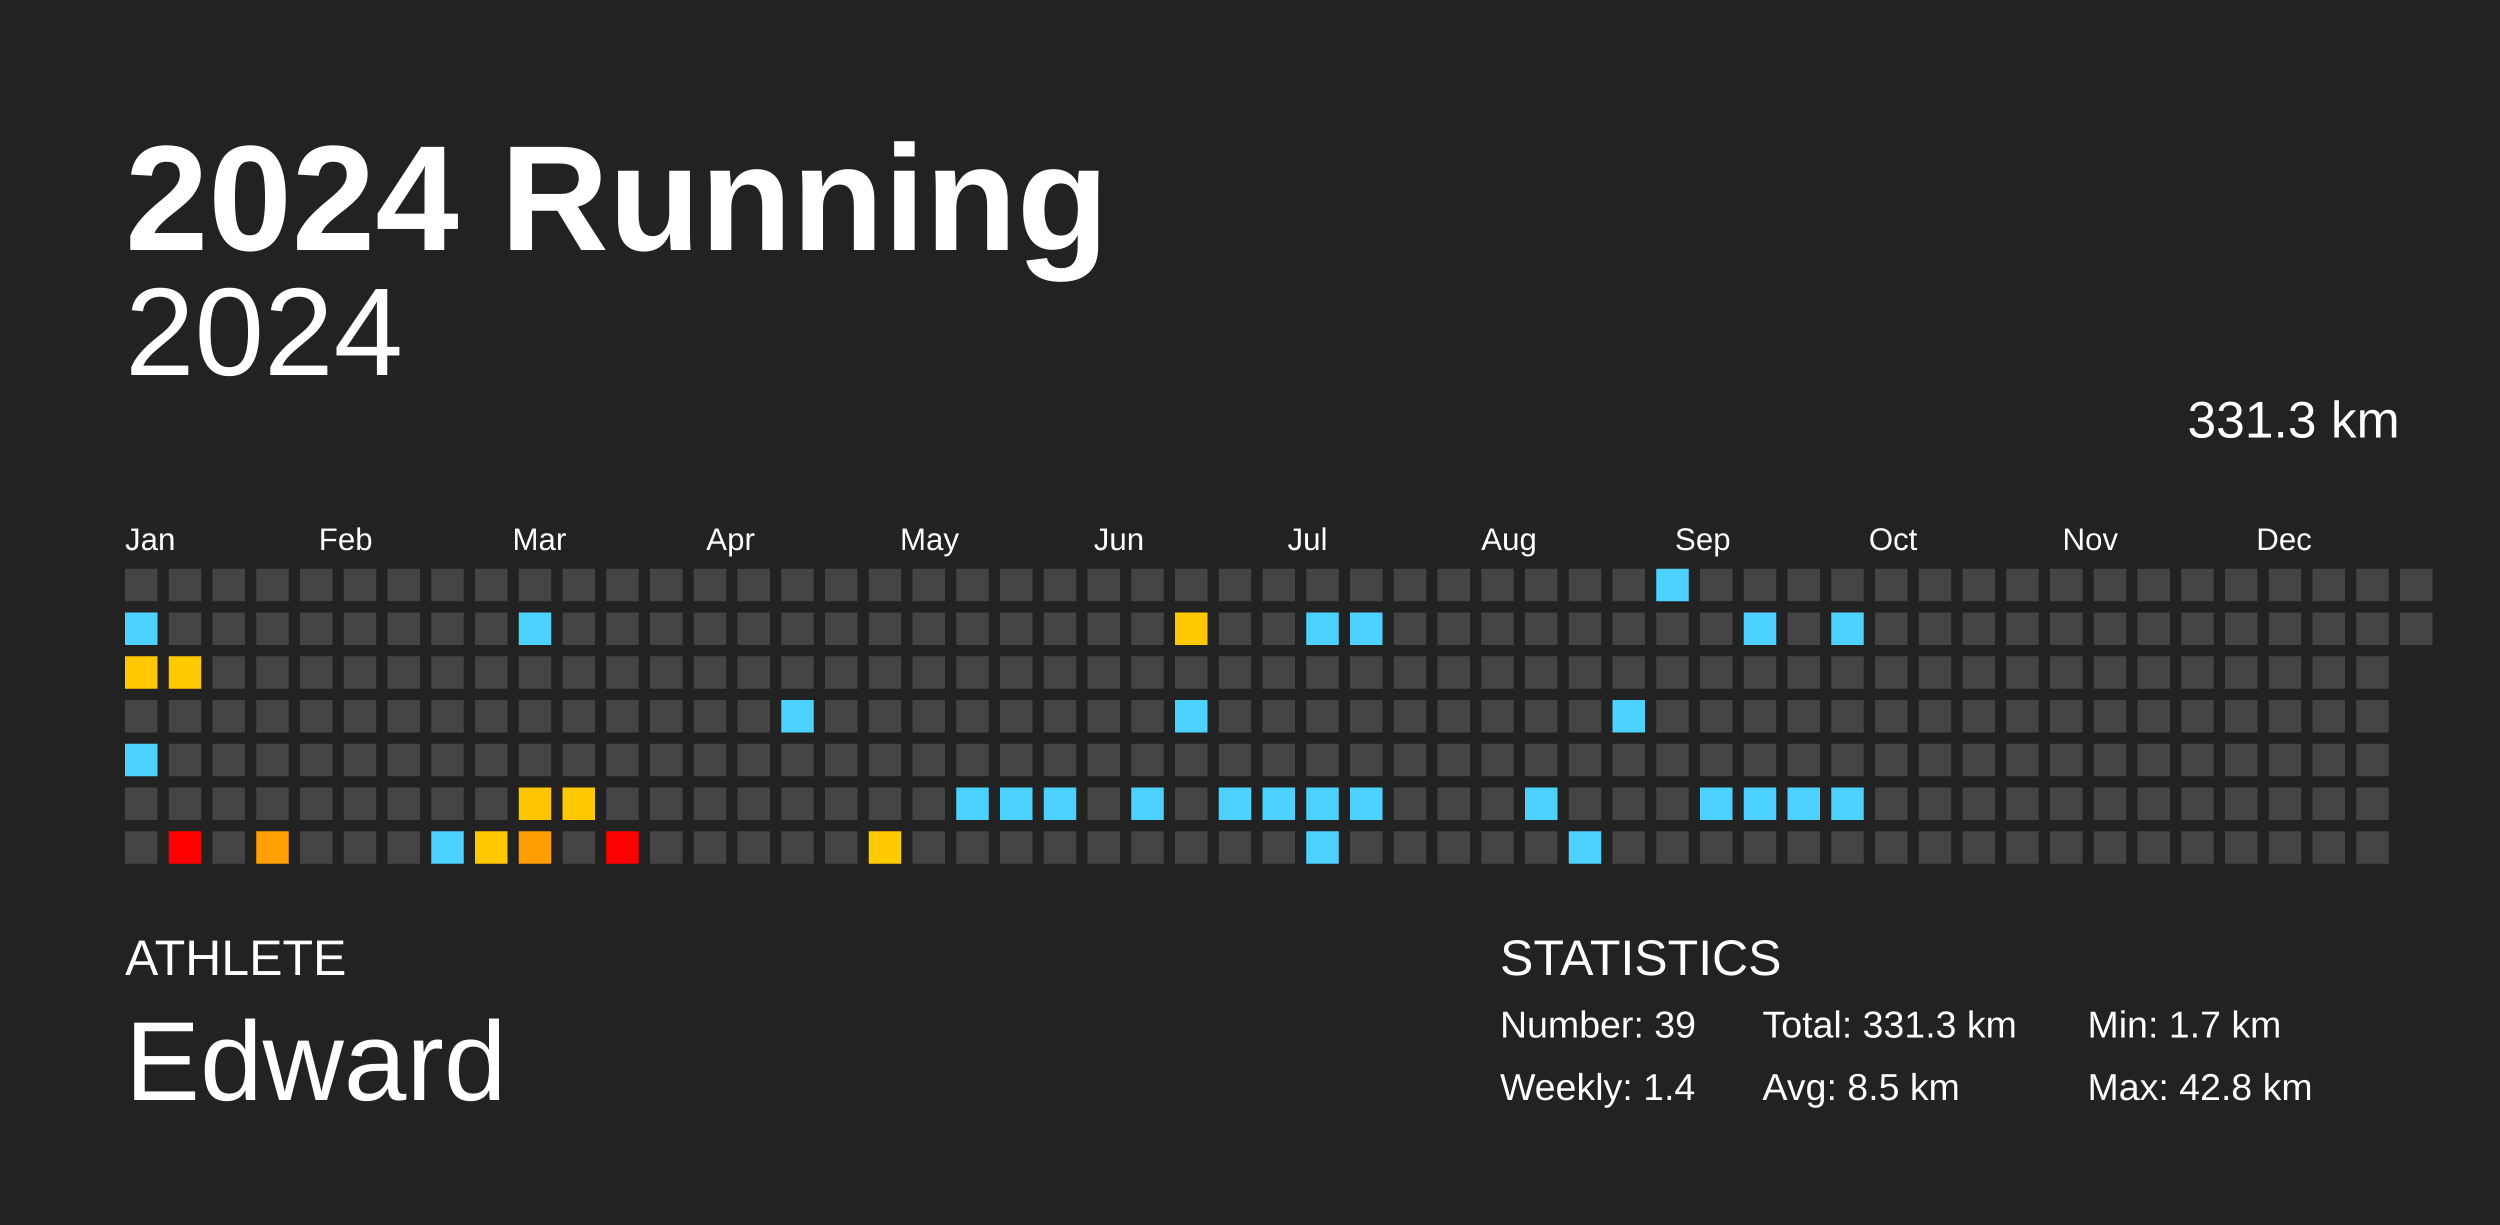
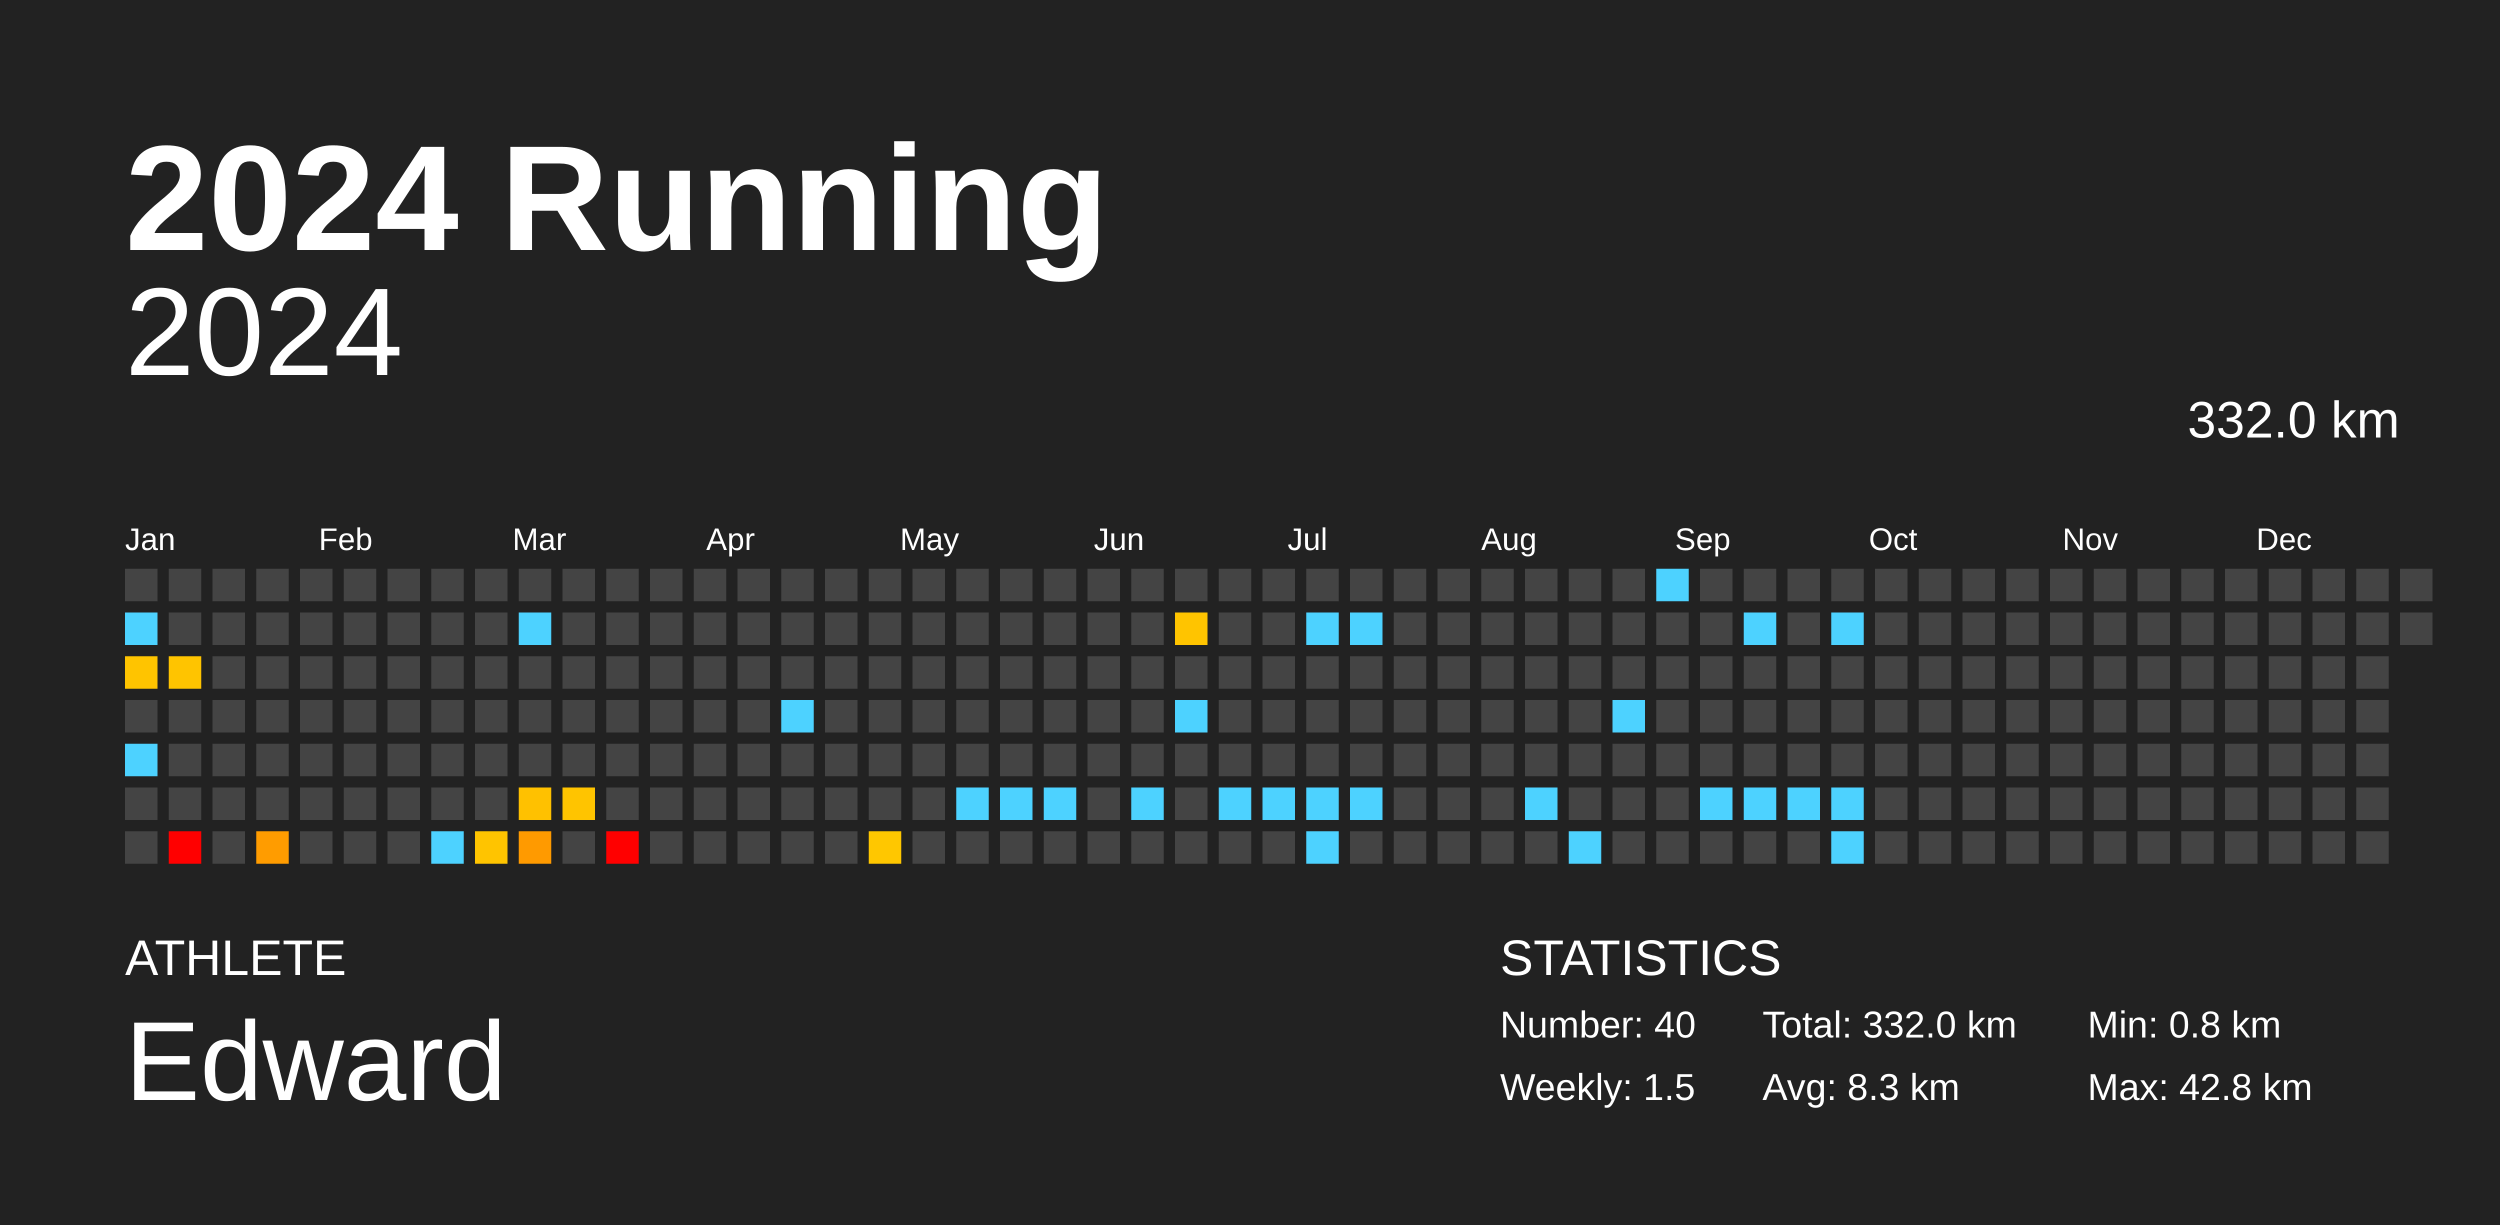
<svg xmlns="http://www.w3.org/2000/svg" baseProfile="full" height="98mm" version="1.1" viewBox="0,0,200,98" width="200mm">
  <defs />
  <rect fill="#222222" height="98" width="200" x="0" y="0" />
  <text fill="#FFFFFF" style="font-size:12px; font-family:Arial; font-weight:bold;" x="10" y="20">2024 Running</text>
  <text fill="#FFFFFF" style="font-size:4px; font-family:Arial" x="10" y="78">ATHLETE</text>
  <text fill="#FFFFFF" style="font-size:9px; font-family:Arial" x="10" y="88">Edward</text>
  <text fill="#FFFFFF" style="font-size:4px; font-family:Arial" x="120" y="78">STATISTICS</text>
-   <text fill="#FFFFFF" style="font-size:3px; font-family:Arial" x="120" y="83">Number: 39</text>
-   <text fill="#FFFFFF" style="font-size:3px; font-family:Arial" x="120" y="88">Weekly: 1.4</text>
-   <text fill="#FFFFFF" style="font-size:3px; font-family:Arial" x="141" y="83">Total: 331.3 km</text>
-   <text fill="#FFFFFF" style="font-size:3px; font-family:Arial" x="141" y="88">Avg: 8.5 km</text>
-   <text fill="#FFFFFF" style="font-size:3px; font-family:Arial" x="167" y="83">Min: 1.7 km</text>
+   <text fill="#FFFFFF" style="font-size:3px; font-family:Arial" x="120" y="83">Number: 40</text>
+   <text fill="#FFFFFF" style="font-size:3px; font-family:Arial" x="120" y="88">Weekly: 1.5</text>
+   <text fill="#FFFFFF" style="font-size:3px; font-family:Arial" x="141" y="83">Total: 332.0 km</text>
+   <text fill="#FFFFFF" style="font-size:3px; font-family:Arial" x="141" y="88">Avg: 8.3 km</text>
+   <text fill="#FFFFFF" style="font-size:3px; font-family:Arial" x="167" y="83">Min: 0.8 km</text>
  <text fill="#FFFFFF" style="font-size:3px; font-family:Arial" x="167" y="88">Max: 42.8 km</text>
  <text alignment-baseline="hanging" fill="#FFFFFF" style="font-size:10.0px; font-family:Arial;" x="10" y="30">2024</text>
-   <text alignment-baseline="hanging" fill="#FFFFFF" style="font-size:4.125px; font-family:Arial;" x="175" y="35">331.3 km</text>
+   <text alignment-baseline="hanging" fill="#FFFFFF" style="font-size:4.125px; font-family:Arial;" x="175" y="35">332.0 km</text>
  <text fill="#FFFFFF" style="font-size:2.5px; font-family:Arial" x="10.0" y="44">Jan</text>
  <text fill="#FFFFFF" style="font-size:2.5px; font-family:Arial" x="25.5" y="44">Feb</text>
  <text fill="#FFFFFF" style="font-size:2.5px; font-family:Arial" x="41.0" y="44">Mar</text>
  <text fill="#FFFFFF" style="font-size:2.5px; font-family:Arial" x="56.5" y="44">Apr</text>
  <text fill="#FFFFFF" style="font-size:2.5px; font-family:Arial" x="72.0" y="44">May</text>
  <text fill="#FFFFFF" style="font-size:2.5px; font-family:Arial" x="87.5" y="44">Jun</text>
  <text fill="#FFFFFF" style="font-size:2.5px; font-family:Arial" x="103.0" y="44">Jul</text>
  <text fill="#FFFFFF" style="font-size:2.5px; font-family:Arial" x="118.5" y="44">Aug</text>
  <text fill="#FFFFFF" style="font-size:2.5px; font-family:Arial" x="134.0" y="44">Sep</text>
  <text fill="#FFFFFF" style="font-size:2.5px; font-family:Arial" x="149.5" y="44">Oct</text>
  <text fill="#FFFFFF" style="font-size:2.5px; font-family:Arial" x="165.0" y="44">Nov</text>
  <text fill="#FFFFFF" style="font-size:2.5px; font-family:Arial" x="180.5" y="44">Dec</text>
  <rect fill="#444444" height="2.6" width="2.6" x="10.0" y="45.5" />
  <rect fill="#4dd2ff" height="2.6" width="2.6" x="10.0" y="49.0" />
-   <rect fill="#ffc800" height="2.6" width="2.6" x="10.0" y="52.5" />
+   <rect fill="#ffc400" height="2.6" width="2.6" x="10.0" y="52.5" />
  <rect fill="#444444" height="2.6" width="2.6" x="10.0" y="56.0" />
  <rect fill="#4dd2ff" height="2.6" width="2.6" x="10.0" y="59.5" />
  <rect fill="#444444" height="2.6" width="2.6" x="10.0" y="63.0" />
  <rect fill="#444444" height="2.6" width="2.6" x="10.0" y="66.5" />
  <rect fill="#444444" height="2.6" width="2.6" x="13.5" y="45.5" />
  <rect fill="#444444" height="2.6" width="2.6" x="13.5" y="49.0" />
-   <rect fill="#ffc900" height="2.6" width="2.6" x="13.5" y="52.5" />
+   <rect fill="#ffc400" height="2.6" width="2.6" x="13.5" y="52.5" />
  <rect fill="#444444" height="2.6" width="2.6" x="13.5" y="56.0" />
  <rect fill="#444444" height="2.6" width="2.6" x="13.5" y="59.5" />
  <rect fill="#444444" height="2.6" width="2.6" x="13.5" y="63.0" />
  <rect fill="red" height="2.6" width="2.6" x="13.5" y="66.5" />
  <rect fill="#444444" height="2.6" width="2.6" x="17.0" y="45.5" />
  <rect fill="#444444" height="2.6" width="2.6" x="17.0" y="49.0" />
  <rect fill="#444444" height="2.6" width="2.6" x="17.0" y="52.5" />
  <rect fill="#444444" height="2.6" width="2.6" x="17.0" y="56.0" />
  <rect fill="#444444" height="2.6" width="2.6" x="17.0" y="59.5" />
  <rect fill="#444444" height="2.6" width="2.6" x="17.0" y="63.0" />
  <rect fill="#444444" height="2.6" width="2.6" x="17.0" y="66.5" />
  <rect fill="#444444" height="2.6" width="2.6" x="20.5" y="45.5" />
  <rect fill="#444444" height="2.6" width="2.6" x="20.5" y="49.0" />
  <rect fill="#444444" height="2.6" width="2.6" x="20.5" y="52.5" />
  <rect fill="#444444" height="2.6" width="2.6" x="20.5" y="56.0" />
  <rect fill="#444444" height="2.6" width="2.6" x="20.5" y="59.5" />
  <rect fill="#444444" height="2.6" width="2.6" x="20.5" y="63.0" />
-   <rect fill="#ffa000" height="2.6" width="2.6" x="20.5" y="66.5" />
+   <rect fill="#ff9c00" height="2.6" width="2.6" x="20.5" y="66.5" />
  <rect fill="#444444" height="2.6" width="2.6" x="24.0" y="45.5" />
  <rect fill="#444444" height="2.6" width="2.6" x="24.0" y="49.0" />
  <rect fill="#444444" height="2.6" width="2.6" x="24.0" y="52.5" />
  <rect fill="#444444" height="2.6" width="2.6" x="24.0" y="56.0" />
  <rect fill="#444444" height="2.6" width="2.6" x="24.0" y="59.5" />
  <rect fill="#444444" height="2.6" width="2.6" x="24.0" y="63.0" />
  <rect fill="#444444" height="2.6" width="2.6" x="24.0" y="66.5" />
  <rect fill="#444444" height="2.6" width="2.6" x="27.5" y="45.5" />
  <rect fill="#444444" height="2.6" width="2.6" x="27.5" y="49.0" />
  <rect fill="#444444" height="2.6" width="2.6" x="27.5" y="52.5" />
  <rect fill="#444444" height="2.6" width="2.6" x="27.5" y="56.0" />
  <rect fill="#444444" height="2.6" width="2.6" x="27.5" y="59.5" />
  <rect fill="#444444" height="2.6" width="2.6" x="27.5" y="63.0" />
  <rect fill="#444444" height="2.6" width="2.6" x="27.5" y="66.5" />
  <rect fill="#444444" height="2.6" width="2.6" x="31.0" y="45.5" />
  <rect fill="#444444" height="2.6" width="2.6" x="31.0" y="49.0" />
  <rect fill="#444444" height="2.6" width="2.6" x="31.0" y="52.5" />
  <rect fill="#444444" height="2.6" width="2.6" x="31.0" y="56.0" />
  <rect fill="#444444" height="2.6" width="2.6" x="31.0" y="59.5" />
  <rect fill="#444444" height="2.6" width="2.6" x="31.0" y="63.0" />
  <rect fill="#444444" height="2.6" width="2.6" x="31.0" y="66.5" />
  <rect fill="#444444" height="2.6" width="2.6" x="34.5" y="45.5" />
  <rect fill="#444444" height="2.6" width="2.6" x="34.5" y="49.0" />
  <rect fill="#444444" height="2.6" width="2.6" x="34.5" y="52.5" />
  <rect fill="#444444" height="2.6" width="2.6" x="34.5" y="56.0" />
  <rect fill="#444444" height="2.6" width="2.6" x="34.5" y="59.5" />
  <rect fill="#444444" height="2.6" width="2.6" x="34.5" y="63.0" />
  <rect fill="#4dd2ff" height="2.6" width="2.6" x="34.5" y="66.5" />
  <rect fill="#444444" height="2.6" width="2.6" x="38.0" y="45.5" />
  <rect fill="#444444" height="2.6" width="2.6" x="38.0" y="49.0" />
  <rect fill="#444444" height="2.6" width="2.6" x="38.0" y="52.5" />
  <rect fill="#444444" height="2.6" width="2.6" x="38.0" y="56.0" />
  <rect fill="#444444" height="2.6" width="2.6" x="38.0" y="59.5" />
  <rect fill="#444444" height="2.6" width="2.6" x="38.0" y="63.0" />
-   <rect fill="#ffc800" height="2.6" width="2.6" x="38.0" y="66.5" />
+   <rect fill="#ffc400" height="2.6" width="2.6" x="38.0" y="66.5" />
  <rect fill="#444444" height="2.6" width="2.6" x="41.5" y="45.5" />
  <rect fill="#4dd2ff" height="2.6" width="2.6" x="41.5" y="49.0" />
  <rect fill="#444444" height="2.6" width="2.6" x="41.5" y="52.5" />
  <rect fill="#444444" height="2.6" width="2.6" x="41.5" y="56.0" />
  <rect fill="#444444" height="2.6" width="2.6" x="41.5" y="59.5" />
-   <rect fill="#ffc500" height="2.6" width="2.6" x="41.5" y="63.0" />
-   <rect fill="#ff9e00" height="2.6" width="2.6" x="41.5" y="66.5" />
+   <rect fill="#ffc100" height="2.6" width="2.6" x="41.5" y="63.0" />
+   <rect fill="#ff9a00" height="2.6" width="2.6" x="41.5" y="66.5" />
  <rect fill="#444444" height="2.6" width="2.6" x="45.0" y="45.5" />
  <rect fill="#444444" height="2.6" width="2.6" x="45.0" y="49.0" />
  <rect fill="#444444" height="2.6" width="2.6" x="45.0" y="52.5" />
  <rect fill="#444444" height="2.6" width="2.6" x="45.0" y="56.0" />
  <rect fill="#444444" height="2.6" width="2.6" x="45.0" y="59.5" />
-   <rect fill="#ffc900" height="2.6" width="2.6" x="45.0" y="63.0" />
+   <rect fill="#ffc400" height="2.6" width="2.6" x="45.0" y="63.0" />
  <rect fill="#444444" height="2.6" width="2.6" x="45.0" y="66.5" />
  <rect fill="#444444" height="2.6" width="2.6" x="48.5" y="45.5" />
  <rect fill="#444444" height="2.6" width="2.6" x="48.5" y="49.0" />
  <rect fill="#444444" height="2.6" width="2.6" x="48.5" y="52.5" />
  <rect fill="#444444" height="2.6" width="2.6" x="48.5" y="56.0" />
  <rect fill="#444444" height="2.6" width="2.6" x="48.5" y="59.5" />
  <rect fill="#444444" height="2.6" width="2.6" x="48.5" y="63.0" />
  <rect fill="red" height="2.6" width="2.6" x="48.5" y="66.5" />
  <rect fill="#444444" height="2.6" width="2.6" x="52.0" y="45.5" />
  <rect fill="#444444" height="2.6" width="2.6" x="52.0" y="49.0" />
  <rect fill="#444444" height="2.6" width="2.6" x="52.0" y="52.5" />
  <rect fill="#444444" height="2.6" width="2.6" x="52.0" y="56.0" />
  <rect fill="#444444" height="2.6" width="2.6" x="52.0" y="59.5" />
  <rect fill="#444444" height="2.6" width="2.6" x="52.0" y="63.0" />
  <rect fill="#444444" height="2.6" width="2.6" x="52.0" y="66.5" />
  <rect fill="#444444" height="2.6" width="2.6" x="55.5" y="45.5" />
  <rect fill="#444444" height="2.6" width="2.6" x="55.5" y="49.0" />
  <rect fill="#444444" height="2.6" width="2.6" x="55.5" y="52.5" />
  <rect fill="#444444" height="2.6" width="2.6" x="55.5" y="56.0" />
  <rect fill="#444444" height="2.6" width="2.6" x="55.5" y="59.5" />
  <rect fill="#444444" height="2.6" width="2.6" x="55.5" y="63.0" />
  <rect fill="#444444" height="2.6" width="2.6" x="55.5" y="66.5" />
  <rect fill="#444444" height="2.6" width="2.6" x="59.0" y="45.5" />
  <rect fill="#444444" height="2.6" width="2.6" x="59.0" y="49.0" />
  <rect fill="#444444" height="2.6" width="2.6" x="59.0" y="52.5" />
  <rect fill="#444444" height="2.6" width="2.6" x="59.0" y="56.0" />
  <rect fill="#444444" height="2.6" width="2.6" x="59.0" y="59.5" />
  <rect fill="#444444" height="2.6" width="2.6" x="59.0" y="63.0" />
  <rect fill="#444444" height="2.6" width="2.6" x="59.0" y="66.5" />
  <rect fill="#444444" height="2.6" width="2.6" x="62.5" y="45.5" />
  <rect fill="#444444" height="2.6" width="2.6" x="62.5" y="49.0" />
  <rect fill="#444444" height="2.6" width="2.6" x="62.5" y="52.5" />
  <rect fill="#4dd2ff" height="2.6" width="2.6" x="62.5" y="56.0" />
  <rect fill="#444444" height="2.6" width="2.6" x="62.5" y="59.5" />
  <rect fill="#444444" height="2.6" width="2.6" x="62.5" y="63.0" />
  <rect fill="#444444" height="2.6" width="2.6" x="62.5" y="66.5" />
  <rect fill="#444444" height="2.6" width="2.6" x="66.0" y="45.5" />
  <rect fill="#444444" height="2.6" width="2.6" x="66.0" y="49.0" />
  <rect fill="#444444" height="2.6" width="2.6" x="66.0" y="52.5" />
  <rect fill="#444444" height="2.6" width="2.6" x="66.0" y="56.0" />
  <rect fill="#444444" height="2.6" width="2.6" x="66.0" y="59.5" />
  <rect fill="#444444" height="2.6" width="2.6" x="66.0" y="63.0" />
  <rect fill="#444444" height="2.6" width="2.6" x="66.0" y="66.5" />
  <rect fill="#444444" height="2.6" width="2.6" x="69.5" y="45.5" />
  <rect fill="#444444" height="2.6" width="2.6" x="69.5" y="49.0" />
  <rect fill="#444444" height="2.6" width="2.6" x="69.5" y="52.5" />
  <rect fill="#444444" height="2.6" width="2.6" x="69.5" y="56.0" />
  <rect fill="#444444" height="2.6" width="2.6" x="69.5" y="59.5" />
  <rect fill="#444444" height="2.6" width="2.6" x="69.5" y="63.0" />
-   <rect fill="#ffcb00" height="2.6" width="2.6" x="69.5" y="66.5" />
+   <rect fill="#ffc700" height="2.6" width="2.6" x="69.5" y="66.5" />
  <rect fill="#444444" height="2.6" width="2.6" x="73.0" y="45.5" />
  <rect fill="#444444" height="2.6" width="2.6" x="73.0" y="49.0" />
  <rect fill="#444444" height="2.6" width="2.6" x="73.0" y="52.5" />
  <rect fill="#444444" height="2.6" width="2.6" x="73.0" y="56.0" />
  <rect fill="#444444" height="2.6" width="2.6" x="73.0" y="59.5" />
  <rect fill="#444444" height="2.6" width="2.6" x="73.0" y="63.0" />
  <rect fill="#444444" height="2.6" width="2.6" x="73.0" y="66.5" />
  <rect fill="#444444" height="2.6" width="2.6" x="76.5" y="45.5" />
  <rect fill="#444444" height="2.6" width="2.6" x="76.5" y="49.0" />
  <rect fill="#444444" height="2.6" width="2.6" x="76.5" y="52.5" />
  <rect fill="#444444" height="2.6" width="2.6" x="76.5" y="56.0" />
  <rect fill="#444444" height="2.6" width="2.6" x="76.5" y="59.5" />
  <rect fill="#4dd2ff" height="2.6" width="2.6" x="76.5" y="63.0" />
  <rect fill="#444444" height="2.6" width="2.6" x="76.5" y="66.5" />
  <rect fill="#444444" height="2.6" width="2.6" x="80.0" y="45.5" />
  <rect fill="#444444" height="2.6" width="2.6" x="80.0" y="49.0" />
  <rect fill="#444444" height="2.6" width="2.6" x="80.0" y="52.5" />
  <rect fill="#444444" height="2.6" width="2.6" x="80.0" y="56.0" />
  <rect fill="#444444" height="2.6" width="2.6" x="80.0" y="59.5" />
  <rect fill="#4dd2ff" height="2.6" width="2.6" x="80.0" y="63.0" />
  <rect fill="#444444" height="2.6" width="2.6" x="80.0" y="66.5" />
  <rect fill="#444444" height="2.6" width="2.6" x="83.5" y="45.5" />
  <rect fill="#444444" height="2.6" width="2.6" x="83.5" y="49.0" />
  <rect fill="#444444" height="2.6" width="2.6" x="83.5" y="52.5" />
  <rect fill="#444444" height="2.6" width="2.6" x="83.5" y="56.0" />
  <rect fill="#444444" height="2.6" width="2.6" x="83.5" y="59.5" />
  <rect fill="#4dd2ff" height="2.6" width="2.6" x="83.5" y="63.0" />
  <rect fill="#444444" height="2.6" width="2.6" x="83.5" y="66.5" />
  <rect fill="#444444" height="2.6" width="2.6" x="87.0" y="45.5" />
  <rect fill="#444444" height="2.6" width="2.6" x="87.0" y="49.0" />
  <rect fill="#444444" height="2.6" width="2.6" x="87.0" y="52.5" />
  <rect fill="#444444" height="2.6" width="2.6" x="87.0" y="56.0" />
  <rect fill="#444444" height="2.6" width="2.6" x="87.0" y="59.5" />
  <rect fill="#444444" height="2.6" width="2.6" x="87.0" y="63.0" />
  <rect fill="#444444" height="2.6" width="2.6" x="87.0" y="66.5" />
  <rect fill="#444444" height="2.6" width="2.6" x="90.5" y="45.5" />
  <rect fill="#444444" height="2.6" width="2.6" x="90.5" y="49.0" />
  <rect fill="#444444" height="2.6" width="2.6" x="90.5" y="52.5" />
  <rect fill="#444444" height="2.6" width="2.6" x="90.5" y="56.0" />
  <rect fill="#444444" height="2.6" width="2.6" x="90.5" y="59.5" />
  <rect fill="#4dd2ff" height="2.6" width="2.6" x="90.5" y="63.0" />
  <rect fill="#444444" height="2.6" width="2.6" x="90.5" y="66.5" />
  <rect fill="#444444" height="2.6" width="2.6" x="94.0" y="45.5" />
-   <rect fill="#ffc900" height="2.6" width="2.6" x="94.0" y="49.0" />
+   <rect fill="#ffc400" height="2.6" width="2.6" x="94.0" y="49.0" />
  <rect fill="#444444" height="2.6" width="2.6" x="94.0" y="52.5" />
  <rect fill="#4dd2ff" height="2.6" width="2.6" x="94.0" y="56.0" />
  <rect fill="#444444" height="2.6" width="2.6" x="94.0" y="59.5" />
  <rect fill="#444444" height="2.6" width="2.6" x="94.0" y="63.0" />
  <rect fill="#444444" height="2.6" width="2.6" x="94.0" y="66.5" />
  <rect fill="#444444" height="2.6" width="2.6" x="97.5" y="45.5" />
  <rect fill="#444444" height="2.6" width="2.6" x="97.5" y="49.0" />
  <rect fill="#444444" height="2.6" width="2.6" x="97.5" y="52.5" />
  <rect fill="#444444" height="2.6" width="2.6" x="97.5" y="56.0" />
  <rect fill="#444444" height="2.6" width="2.6" x="97.5" y="59.5" />
  <rect fill="#4dd2ff" height="2.6" width="2.6" x="97.5" y="63.0" />
  <rect fill="#444444" height="2.6" width="2.6" x="97.5" y="66.5" />
  <rect fill="#444444" height="2.6" width="2.6" x="101.0" y="45.5" />
  <rect fill="#444444" height="2.6" width="2.6" x="101.0" y="49.0" />
  <rect fill="#444444" height="2.6" width="2.6" x="101.0" y="52.5" />
  <rect fill="#444444" height="2.6" width="2.6" x="101.0" y="56.0" />
  <rect fill="#444444" height="2.6" width="2.6" x="101.0" y="59.5" />
  <rect fill="#4dd2ff" height="2.6" width="2.6" x="101.0" y="63.0" />
  <rect fill="#444444" height="2.6" width="2.6" x="101.0" y="66.5" />
  <rect fill="#444444" height="2.6" width="2.6" x="104.5" y="45.5" />
  <rect fill="#4dd2ff" height="2.6" width="2.6" x="104.5" y="49.0" />
  <rect fill="#444444" height="2.6" width="2.6" x="104.5" y="52.5" />
  <rect fill="#444444" height="2.6" width="2.6" x="104.5" y="56.0" />
  <rect fill="#444444" height="2.6" width="2.6" x="104.5" y="59.5" />
  <rect fill="#4dd2ff" height="2.6" width="2.6" x="104.5" y="63.0" />
  <rect fill="#4dd2ff" height="2.6" width="2.6" x="104.5" y="66.5" />
  <rect fill="#444444" height="2.6" width="2.6" x="108.0" y="45.5" />
  <rect fill="#4dd2ff" height="2.6" width="2.6" x="108.0" y="49.0" />
  <rect fill="#444444" height="2.6" width="2.6" x="108.0" y="52.5" />
  <rect fill="#444444" height="2.6" width="2.6" x="108.0" y="56.0" />
  <rect fill="#444444" height="2.6" width="2.6" x="108.0" y="59.5" />
  <rect fill="#4dd2ff" height="2.6" width="2.6" x="108.0" y="63.0" />
  <rect fill="#444444" height="2.6" width="2.6" x="108.0" y="66.5" />
  <rect fill="#444444" height="2.6" width="2.6" x="111.5" y="45.5" />
  <rect fill="#444444" height="2.6" width="2.6" x="111.5" y="49.0" />
  <rect fill="#444444" height="2.6" width="2.6" x="111.5" y="52.5" />
  <rect fill="#444444" height="2.6" width="2.6" x="111.5" y="56.0" />
  <rect fill="#444444" height="2.6" width="2.6" x="111.5" y="59.5" />
  <rect fill="#444444" height="2.6" width="2.6" x="111.5" y="63.0" />
  <rect fill="#444444" height="2.6" width="2.6" x="111.5" y="66.5" />
  <rect fill="#444444" height="2.6" width="2.6" x="115.0" y="45.5" />
  <rect fill="#444444" height="2.6" width="2.6" x="115.0" y="49.0" />
  <rect fill="#444444" height="2.6" width="2.6" x="115.0" y="52.5" />
  <rect fill="#444444" height="2.6" width="2.6" x="115.0" y="56.0" />
  <rect fill="#444444" height="2.6" width="2.6" x="115.0" y="59.5" />
  <rect fill="#444444" height="2.6" width="2.6" x="115.0" y="63.0" />
  <rect fill="#444444" height="2.6" width="2.6" x="115.0" y="66.5" />
  <rect fill="#444444" height="2.6" width="2.6" x="118.5" y="45.5" />
  <rect fill="#444444" height="2.6" width="2.6" x="118.5" y="49.0" />
  <rect fill="#444444" height="2.6" width="2.6" x="118.5" y="52.5" />
  <rect fill="#444444" height="2.6" width="2.6" x="118.5" y="56.0" />
  <rect fill="#444444" height="2.6" width="2.6" x="118.5" y="59.5" />
  <rect fill="#444444" height="2.6" width="2.6" x="118.5" y="63.0" />
  <rect fill="#444444" height="2.6" width="2.6" x="118.5" y="66.5" />
  <rect fill="#444444" height="2.6" width="2.6" x="122.0" y="45.5" />
  <rect fill="#444444" height="2.6" width="2.6" x="122.0" y="49.0" />
  <rect fill="#444444" height="2.6" width="2.6" x="122.0" y="52.5" />
  <rect fill="#444444" height="2.6" width="2.6" x="122.0" y="56.0" />
  <rect fill="#444444" height="2.6" width="2.6" x="122.0" y="59.5" />
  <rect fill="#4dd2ff" height="2.6" width="2.6" x="122.0" y="63.0" />
  <rect fill="#444444" height="2.6" width="2.6" x="122.0" y="66.5" />
  <rect fill="#444444" height="2.6" width="2.6" x="125.5" y="45.5" />
  <rect fill="#444444" height="2.6" width="2.6" x="125.5" y="49.0" />
  <rect fill="#444444" height="2.6" width="2.6" x="125.5" y="52.5" />
  <rect fill="#444444" height="2.6" width="2.6" x="125.5" y="56.0" />
  <rect fill="#444444" height="2.6" width="2.6" x="125.5" y="59.5" />
  <rect fill="#444444" height="2.6" width="2.6" x="125.5" y="63.0" />
  <rect fill="#4dd2ff" height="2.6" width="2.6" x="125.5" y="66.5" />
  <rect fill="#444444" height="2.6" width="2.6" x="129.0" y="45.5" />
  <rect fill="#444444" height="2.6" width="2.6" x="129.0" y="49.0" />
  <rect fill="#444444" height="2.6" width="2.6" x="129.0" y="52.5" />
  <rect fill="#4dd2ff" height="2.6" width="2.6" x="129.0" y="56.0" />
  <rect fill="#444444" height="2.6" width="2.6" x="129.0" y="59.5" />
  <rect fill="#444444" height="2.6" width="2.6" x="129.0" y="63.0" />
  <rect fill="#444444" height="2.6" width="2.6" x="129.0" y="66.5" />
  <rect fill="#4dd2ff" height="2.6" width="2.6" x="132.5" y="45.5" />
  <rect fill="#444444" height="2.6" width="2.6" x="132.5" y="49.0" />
  <rect fill="#444444" height="2.6" width="2.6" x="132.5" y="52.5" />
  <rect fill="#444444" height="2.6" width="2.6" x="132.5" y="56.0" />
  <rect fill="#444444" height="2.6" width="2.6" x="132.5" y="59.5" />
  <rect fill="#444444" height="2.6" width="2.6" x="132.5" y="63.0" />
  <rect fill="#444444" height="2.6" width="2.6" x="132.5" y="66.5" />
  <rect fill="#444444" height="2.6" width="2.6" x="136.0" y="45.5" />
  <rect fill="#444444" height="2.6" width="2.6" x="136.0" y="49.0" />
  <rect fill="#444444" height="2.6" width="2.6" x="136.0" y="52.5" />
  <rect fill="#444444" height="2.6" width="2.6" x="136.0" y="56.0" />
  <rect fill="#444444" height="2.6" width="2.6" x="136.0" y="59.5" />
  <rect fill="#4dd2ff" height="2.6" width="2.6" x="136.0" y="63.0" />
  <rect fill="#444444" height="2.6" width="2.6" x="136.0" y="66.5" />
  <rect fill="#444444" height="2.6" width="2.6" x="139.5" y="45.5" />
  <rect fill="#4dd2ff" height="2.6" width="2.6" x="139.5" y="49.0" />
  <rect fill="#444444" height="2.6" width="2.6" x="139.5" y="52.5" />
  <rect fill="#444444" height="2.6" width="2.6" x="139.5" y="56.0" />
  <rect fill="#444444" height="2.6" width="2.6" x="139.5" y="59.5" />
  <rect fill="#4dd2ff" height="2.6" width="2.6" x="139.5" y="63.0" />
  <rect fill="#444444" height="2.6" width="2.6" x="139.5" y="66.5" />
  <rect fill="#444444" height="2.6" width="2.6" x="143.0" y="45.5" />
  <rect fill="#444444" height="2.6" width="2.6" x="143.0" y="49.0" />
  <rect fill="#444444" height="2.6" width="2.6" x="143.0" y="52.5" />
  <rect fill="#444444" height="2.6" width="2.6" x="143.0" y="56.0" />
  <rect fill="#444444" height="2.6" width="2.6" x="143.0" y="59.5" />
  <rect fill="#4dd2ff" height="2.6" width="2.6" x="143.0" y="63.0" />
  <rect fill="#444444" height="2.6" width="2.6" x="143.0" y="66.5" />
  <rect fill="#444444" height="2.6" width="2.6" x="146.5" y="45.5" />
  <rect fill="#4dd2ff" height="2.6" width="2.6" x="146.5" y="49.0" />
  <rect fill="#444444" height="2.6" width="2.6" x="146.5" y="52.5" />
  <rect fill="#444444" height="2.6" width="2.6" x="146.5" y="56.0" />
  <rect fill="#444444" height="2.6" width="2.6" x="146.5" y="59.5" />
  <rect fill="#4dd2ff" height="2.6" width="2.6" x="146.5" y="63.0" />
-   <rect fill="#444444" height="2.6" width="2.6" x="146.5" y="66.5" />
+   <rect fill="#4dd2ff" height="2.6" width="2.6" x="146.5" y="66.5" />
  <rect fill="#444444" height="2.6" width="2.6" x="150.0" y="45.5" />
  <rect fill="#444444" height="2.6" width="2.6" x="150.0" y="49.0" />
  <rect fill="#444444" height="2.6" width="2.6" x="150.0" y="52.5" />
  <rect fill="#444444" height="2.6" width="2.6" x="150.0" y="56.0" />
  <rect fill="#444444" height="2.6" width="2.6" x="150.0" y="59.5" />
  <rect fill="#444444" height="2.6" width="2.6" x="150.0" y="63.0" />
  <rect fill="#444444" height="2.6" width="2.6" x="150.0" y="66.5" />
  <rect fill="#444444" height="2.6" width="2.6" x="153.5" y="45.5" />
  <rect fill="#444444" height="2.6" width="2.6" x="153.5" y="49.0" />
  <rect fill="#444444" height="2.6" width="2.6" x="153.5" y="52.5" />
  <rect fill="#444444" height="2.6" width="2.6" x="153.5" y="56.0" />
  <rect fill="#444444" height="2.6" width="2.6" x="153.5" y="59.5" />
  <rect fill="#444444" height="2.6" width="2.6" x="153.5" y="63.0" />
  <rect fill="#444444" height="2.6" width="2.6" x="153.5" y="66.5" />
  <rect fill="#444444" height="2.6" width="2.6" x="157.0" y="45.5" />
  <rect fill="#444444" height="2.6" width="2.6" x="157.0" y="49.0" />
  <rect fill="#444444" height="2.6" width="2.6" x="157.0" y="52.5" />
  <rect fill="#444444" height="2.6" width="2.6" x="157.0" y="56.0" />
  <rect fill="#444444" height="2.6" width="2.6" x="157.0" y="59.5" />
  <rect fill="#444444" height="2.6" width="2.6" x="157.0" y="63.0" />
  <rect fill="#444444" height="2.6" width="2.6" x="157.0" y="66.5" />
  <rect fill="#444444" height="2.6" width="2.6" x="160.5" y="45.5" />
  <rect fill="#444444" height="2.6" width="2.6" x="160.5" y="49.0" />
  <rect fill="#444444" height="2.6" width="2.6" x="160.5" y="52.5" />
  <rect fill="#444444" height="2.6" width="2.6" x="160.5" y="56.0" />
  <rect fill="#444444" height="2.6" width="2.6" x="160.5" y="59.5" />
  <rect fill="#444444" height="2.6" width="2.6" x="160.5" y="63.0" />
  <rect fill="#444444" height="2.6" width="2.6" x="160.5" y="66.5" />
  <rect fill="#444444" height="2.6" width="2.6" x="164.0" y="45.5" />
  <rect fill="#444444" height="2.6" width="2.6" x="164.0" y="49.0" />
  <rect fill="#444444" height="2.6" width="2.6" x="164.0" y="52.5" />
  <rect fill="#444444" height="2.6" width="2.6" x="164.0" y="56.0" />
  <rect fill="#444444" height="2.6" width="2.6" x="164.0" y="59.5" />
  <rect fill="#444444" height="2.6" width="2.6" x="164.0" y="63.0" />
  <rect fill="#444444" height="2.6" width="2.6" x="164.0" y="66.5" />
  <rect fill="#444444" height="2.6" width="2.6" x="167.5" y="45.5" />
  <rect fill="#444444" height="2.6" width="2.6" x="167.5" y="49.0" />
  <rect fill="#444444" height="2.6" width="2.6" x="167.5" y="52.5" />
  <rect fill="#444444" height="2.6" width="2.6" x="167.5" y="56.0" />
  <rect fill="#444444" height="2.6" width="2.6" x="167.5" y="59.5" />
  <rect fill="#444444" height="2.6" width="2.6" x="167.5" y="63.0" />
  <rect fill="#444444" height="2.6" width="2.6" x="167.5" y="66.5" />
  <rect fill="#444444" height="2.6" width="2.6" x="171.0" y="45.5" />
  <rect fill="#444444" height="2.6" width="2.6" x="171.0" y="49.0" />
  <rect fill="#444444" height="2.6" width="2.6" x="171.0" y="52.5" />
  <rect fill="#444444" height="2.6" width="2.6" x="171.0" y="56.0" />
  <rect fill="#444444" height="2.6" width="2.6" x="171.0" y="59.5" />
  <rect fill="#444444" height="2.6" width="2.6" x="171.0" y="63.0" />
  <rect fill="#444444" height="2.6" width="2.6" x="171.0" y="66.5" />
  <rect fill="#444444" height="2.6" width="2.6" x="174.5" y="45.5" />
  <rect fill="#444444" height="2.6" width="2.6" x="174.5" y="49.0" />
  <rect fill="#444444" height="2.6" width="2.6" x="174.5" y="52.5" />
  <rect fill="#444444" height="2.6" width="2.6" x="174.5" y="56.0" />
  <rect fill="#444444" height="2.6" width="2.6" x="174.5" y="59.5" />
  <rect fill="#444444" height="2.6" width="2.6" x="174.5" y="63.0" />
  <rect fill="#444444" height="2.6" width="2.6" x="174.5" y="66.5" />
  <rect fill="#444444" height="2.6" width="2.6" x="178.0" y="45.5" />
  <rect fill="#444444" height="2.6" width="2.6" x="178.0" y="49.0" />
  <rect fill="#444444" height="2.6" width="2.6" x="178.0" y="52.5" />
  <rect fill="#444444" height="2.6" width="2.6" x="178.0" y="56.0" />
  <rect fill="#444444" height="2.6" width="2.6" x="178.0" y="59.5" />
  <rect fill="#444444" height="2.6" width="2.6" x="178.0" y="63.0" />
  <rect fill="#444444" height="2.6" width="2.6" x="178.0" y="66.5" />
  <rect fill="#444444" height="2.6" width="2.6" x="181.5" y="45.5" />
  <rect fill="#444444" height="2.6" width="2.6" x="181.5" y="49.0" />
  <rect fill="#444444" height="2.6" width="2.6" x="181.5" y="52.5" />
  <rect fill="#444444" height="2.6" width="2.6" x="181.5" y="56.0" />
  <rect fill="#444444" height="2.6" width="2.6" x="181.5" y="59.5" />
  <rect fill="#444444" height="2.6" width="2.6" x="181.5" y="63.0" />
  <rect fill="#444444" height="2.6" width="2.6" x="181.5" y="66.5" />
  <rect fill="#444444" height="2.6" width="2.6" x="185.0" y="45.5" />
  <rect fill="#444444" height="2.6" width="2.6" x="185.0" y="49.0" />
  <rect fill="#444444" height="2.6" width="2.6" x="185.0" y="52.5" />
  <rect fill="#444444" height="2.6" width="2.6" x="185.0" y="56.0" />
  <rect fill="#444444" height="2.6" width="2.6" x="185.0" y="59.5" />
  <rect fill="#444444" height="2.6" width="2.6" x="185.0" y="63.0" />
  <rect fill="#444444" height="2.6" width="2.6" x="185.0" y="66.5" />
  <rect fill="#444444" height="2.6" width="2.6" x="188.5" y="45.5" />
  <rect fill="#444444" height="2.6" width="2.6" x="188.5" y="49.0" />
  <rect fill="#444444" height="2.6" width="2.6" x="188.5" y="52.5" />
  <rect fill="#444444" height="2.6" width="2.6" x="188.5" y="56.0" />
  <rect fill="#444444" height="2.6" width="2.6" x="188.5" y="59.5" />
  <rect fill="#444444" height="2.6" width="2.6" x="188.5" y="63.0" />
  <rect fill="#444444" height="2.6" width="2.6" x="188.5" y="66.5" />
  <rect fill="#444444" height="2.6" width="2.6" x="192.0" y="45.5" />
  <rect fill="#444444" height="2.6" width="2.6" x="192.0" y="49.0" />
</svg>
